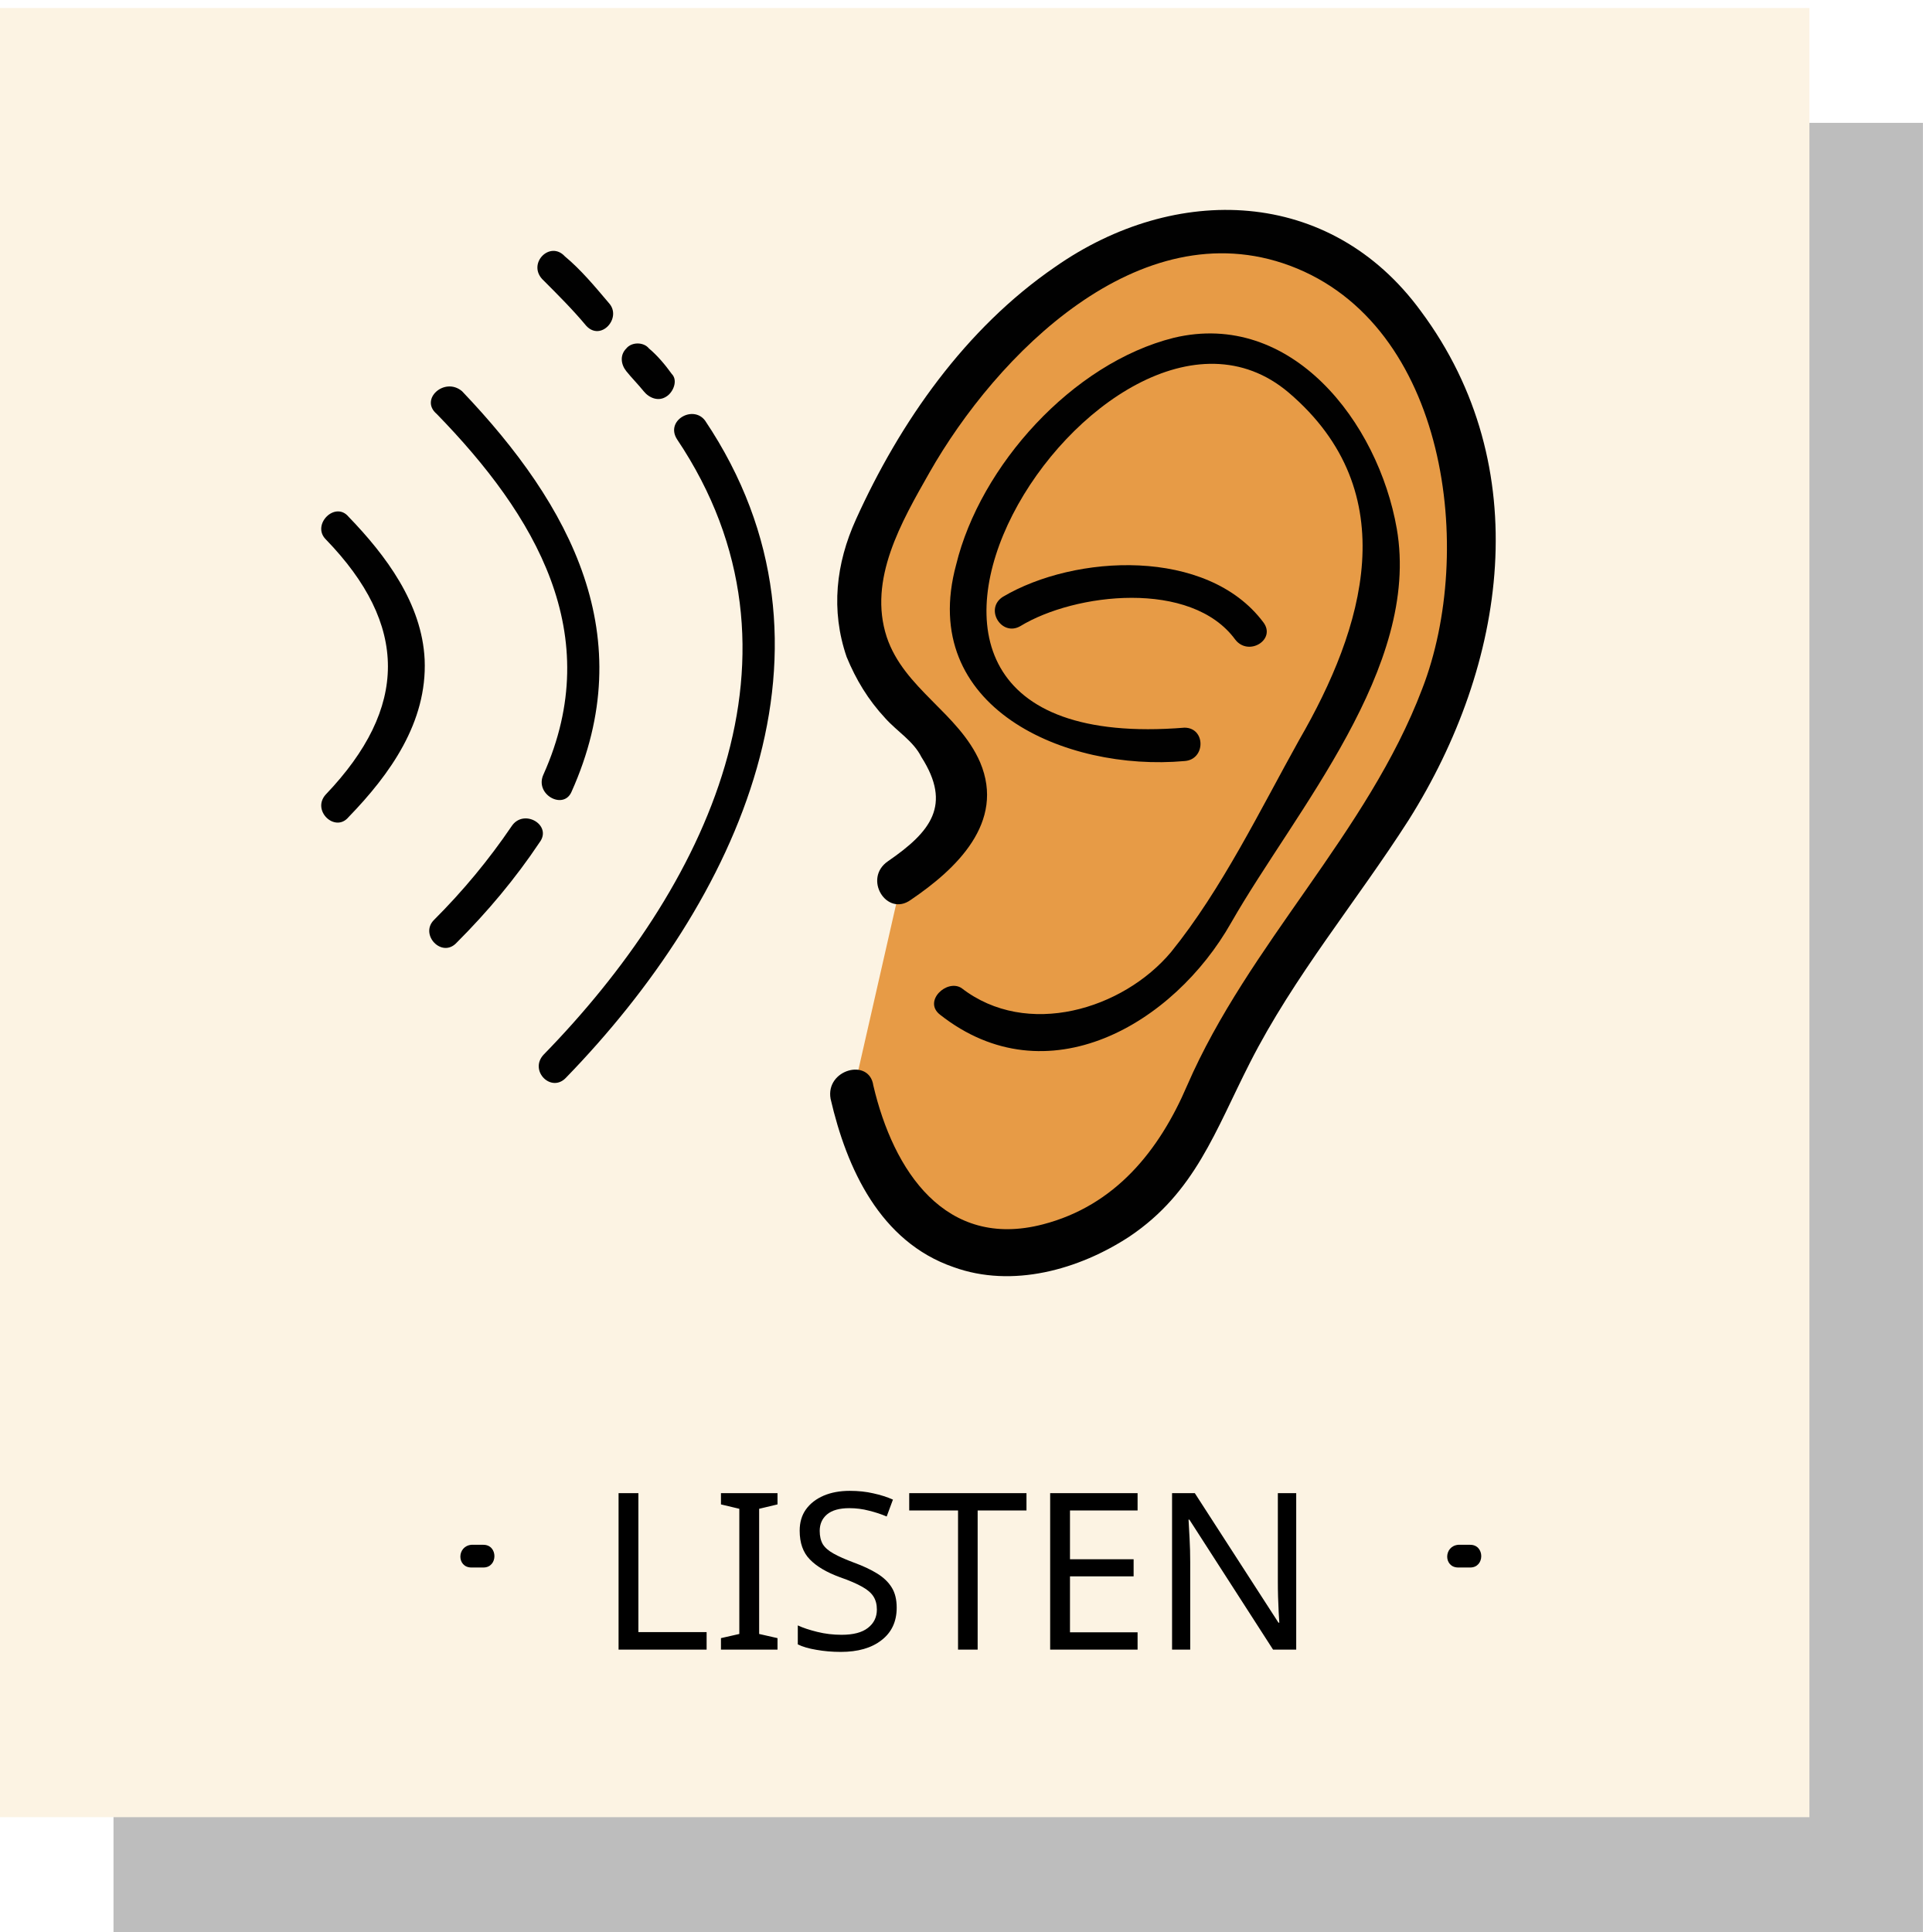
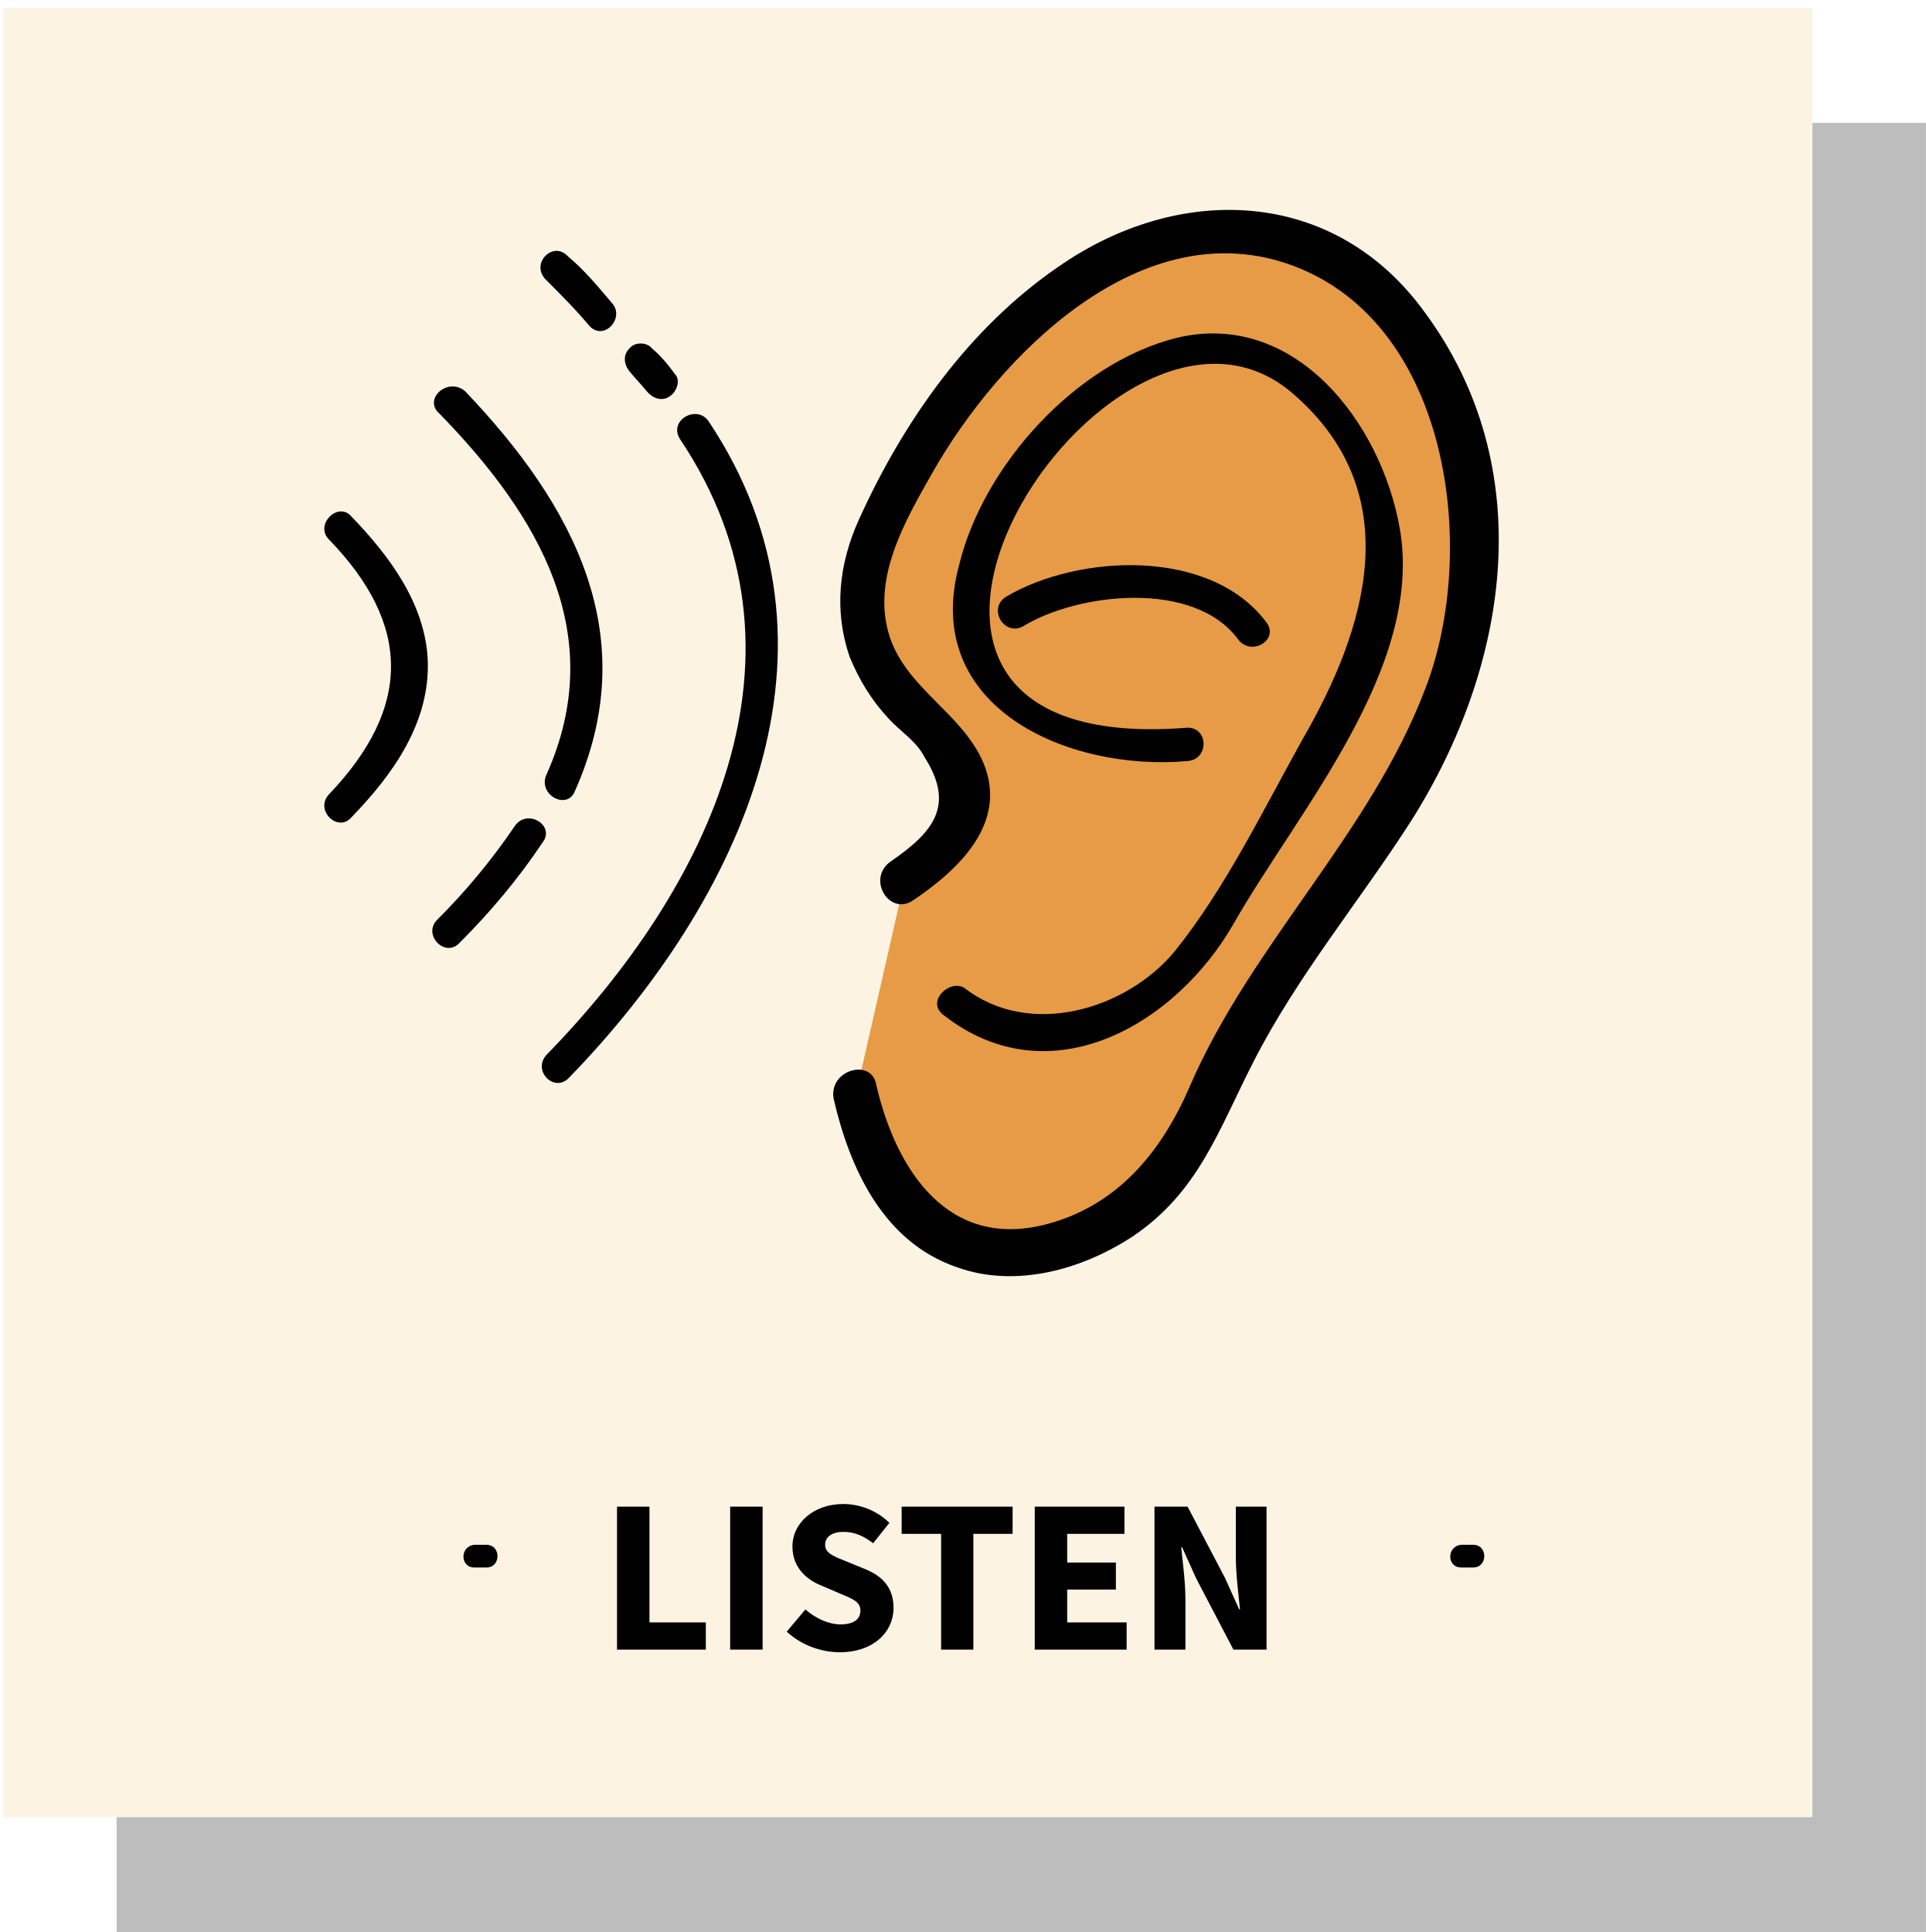
- <svg xmlns="http://www.w3.org/2000/svg" version="1.1" id="Layer_1" x="0px" y="0px" viewBox="0 0 144 144.7" style="enable-background:new 0 0 144 144.7;" xml:space="preserve">
-   <style type="text/css">
- 	.st0{opacity:0.4;fill:#59595A;enable-background:new    ;}
- 	.st1{fill:#FCF3E3;}
- 	.st2{fill:none;}
- 	.st3{font-family:'SourceSansPro-Bold';}
- 	.st4{font-size:16.422px;}
- 	.st5{fill:#E79B46;}
- 	.st6{fill:#010101;}
- </style>
-   <rect x="8.5" y="9.2" class="st0" width="135.5" height="135.5" />
-   <rect y="0.6" class="st1" width="135.5" height="135.5" />
+ <svg xmlns="http://www.w3.org/2000/svg" version="1.1" id="Layer_1" x="0px" y="0px" width="610px" height="612px" viewBox="90.5 0 610 612" enable-background="new 90.5 0 610 612" xml:space="preserve">
+   <rect x="127.431" y="38.911" opacity="0.4" fill="#59595A" enable-background="new    " width="573.088" height="573.089" />
+   <rect x="91.48" y="2.538" fill="#FCF3E3" width="573.089" height="573.089" />
  <g>
    <g>
-       <path d="M35.3,117.4c0.3,0,0.5,0,0.9,0c1.1,0,1.1-1.7,0-1.7c-0.3,0-0.5,0-0.9,0C34.2,115.8,34.2,117.4,35.3,117.4L35.3,117.4z" />
+       <path d="M240.78,496.536c1.269,0,2.114,0,3.806,0c4.652,0,4.652-7.189,0-7.189c-1.269,0-2.115,0-3.806,0    C236.127,489.77,236.127,496.536,240.78,496.536L240.78,496.536z" />
    </g>
  </g>
  <g>
    <g>
-       <path d="M109.2,117.4c0.3,0,0.5,0,0.9,0c1.1,0,1.1-1.7,0-1.7c-0.3,0-0.5,0-0.9,0C108.1,115.8,108.1,117.4,109.2,117.4L109.2,117.4    z" />
+       <path d="M553.335,496.536c1.269,0,2.115,0,3.807,0c4.652,0,4.652-7.189,0-7.189c-1.269,0-2.113,0-3.807,0    C548.683,489.77,548.683,496.536,553.335,496.536L553.335,496.536z" />
    </g>
  </g>
-   <rect x="32.9" y="112" class="st2" width="75.3" height="19.1" />
-   <text transform="matrix(1 0 0 1 44.728 123.5498)" class="st3 st4">LISTEN</text>
+   <rect x="230.629" y="473.697" fill="none" width="318.477" height="80.781" />
+   <g enable-background="new    ">
+     <path d="M285.933,477.26h10.28v36.674h17.851v8.613h-28.13L285.933,477.26L285.933,477.26z" />
+     <path d="M321.772,477.26h10.28v45.287h-10.28V477.26z" />
+     <path d="M345.596,509.836c3.195,2.778,7.362,4.724,11.113,4.724c4.237,0,6.32-1.667,6.32-4.376c0-2.848-2.57-3.751-6.529-5.418   l-5.834-2.5c-4.723-1.876-9.168-5.766-9.168-12.363c0-7.501,6.737-13.476,16.114-13.476c5.209,0,10.697,2.084,14.586,5.975   l-5.14,6.459c-2.987-2.292-5.834-3.611-9.446-3.611c-3.473,0-5.765,1.528-5.765,4.098c0,2.778,2.987,3.751,6.946,5.35l5.765,2.36   c5.487,2.224,8.96,5.904,8.96,12.294c0,7.502-6.251,14.031-17.017,14.031c-5.904,0-12.155-2.223-16.809-6.529L345.596,509.836z" />
+     <path d="M388.589,485.873h-12.502v-8.613h35.146v8.613H398.8v36.674h-10.21L388.589,485.873L388.589,485.873z" />
+     <path d="M418.246,477.26h28.409v8.613h-18.129v9.099h15.42v8.544h-15.42v10.418h18.822v8.613h-29.104L418.246,477.26   L418.246,477.26z" />
+     <path d="M456.17,477.26h10.487l11.809,22.505l4.516,10.002h0.276c-0.485-4.793-1.318-11.183-1.318-16.53V477.26h9.724v45.287   h-10.488l-11.808-22.574l-4.445-9.861h-0.277c0.486,5.001,1.319,11.044,1.319,16.392v16.045h-9.793L456.17,477.26L456.17,477.26z" />
+   </g>
  <g>
-     <path class="st5" d="M63.9,81.8c4,19.3,22.3,12.1,26.4,1.3c6.3-17,26-28.7,18.5-51.5c-7.5-22.6-32-17.9-43.4,8.8   c-1.9,4.4-1.1,9.6,4,14.1c5.1,4.4,3.1,8.2-1.9,11.5" />
+     <path fill="#E79B46" d="M361.742,345.968c16.917,81.629,94.315,51.177,111.657,5.499c26.646-71.901,109.966-121.385,78.244-217.816   c-31.721-95.585-135.342-75.707-183.558,37.219c-8.036,18.61-4.652,40.603,16.917,59.635c21.57,18.61,13.112,34.682-8.036,48.639" />
    <g>
-       <path class="st6" d="M62.2,82.3c1.2,5.2,3.7,10.7,9.2,12.6c4.4,1.6,9.4,0.2,13.2-2.3c4.9-3.3,6.4-7.9,9-13    c3.3-6.5,8-12.1,11.9-18.2c7.3-11.6,9.6-26.4,0.9-38.1C99.6,14,88,13.7,79,20c-6.7,4.6-11.6,11.6-14.9,18.9    c-1.5,3.3-1.9,6.8-0.7,10.3c0.7,1.7,1.6,3.2,2.9,4.6c0.9,1,2.1,1.7,2.7,2.9c2.3,3.6,0.7,5.6-2.5,7.8c-1.9,1.3-0.1,4.2,1.7,2.9    c3.4-2.3,7.1-5.8,5.2-10.3c-1.6-3.7-5.7-5.5-7-9.4c-1.4-4.3,1.1-8.6,3.2-12.3c5-8.8,15.7-19.7,27-15.5    c11.8,4.4,13.9,21.4,9.9,31.7c-4.1,10.8-13,19.1-17.6,29.7c-2.1,4.9-5.4,9-10.8,10.4c-7.3,1.9-11.2-4-12.7-10.4    C65.1,79.2,61.8,80.1,62.2,82.3L62.2,82.3z" />
+       <path fill="#010101" d="M354.552,348.083c5.075,21.993,15.648,45.255,38.911,53.291c18.61,6.767,39.756,0.846,55.829-9.728    c20.725-13.957,27.068-33.413,38.064-54.983c13.958-27.491,33.836-51.176,50.331-76.976    c30.875-49.062,40.603-111.657,3.807-161.142c-28.761-39.334-77.822-40.603-115.887-13.957    c-28.339,19.456-49.063,49.062-63.02,79.937c-6.344,13.957-8.036,28.76-2.96,43.563c2.96,7.19,6.767,13.534,12.265,19.456    c3.807,4.229,8.882,7.19,11.419,12.265c9.728,15.226,2.961,23.685-10.573,32.99c-8.036,5.499-0.423,17.764,7.19,12.266    c14.38-9.728,30.029-24.531,21.993-43.563c-6.767-15.649-24.107-23.262-29.606-39.757c-5.921-18.187,4.652-36.373,13.534-52.022    c21.147-37.219,66.403-83.32,114.195-65.556c49.907,18.609,58.789,90.51,41.872,134.073    c-17.341,45.678-54.983,80.782-74.438,125.613c-8.883,20.726-22.84,38.064-45.679,43.986    c-30.875,8.036-47.37-16.918-53.714-43.986C366.817,334.972,352.86,338.778,354.552,348.083L354.552,348.083z" />
    </g>
  </g>
  <g>
    <g>
-       <path class="st6" d="M70.4,76c8,6.3,17.5,0.7,21.8-6.9c4.8-8.4,14.2-19.1,12.4-29.5c-1.4-8-7.9-16.4-16.7-14.3    c-7.6,1.9-14.5,9.6-16.3,17C68.7,53,79.8,57.8,88.7,57c1.6-0.1,1.6-2.5,0-2.5c-31,2.5-5.9-36.7,7.8-25.1c8.8,7.5,5.6,17.7,0.8,26    c-2.9,5.2-5.8,11.2-9.6,15.9c-3.6,4.3-10.8,6.5-15.7,2.7C70.9,73.3,69.1,75,70.4,76L70.4,76z" />
+       <path fill="#010101" d="M389.233,321.438c33.835,26.646,74.015,2.962,92.202-29.183c20.303-35.527,60.06-80.782,52.445-124.769    c-5.921-33.835-33.413-69.363-70.632-60.481c-32.145,8.036-61.327,40.603-68.94,71.9c-12.265,45.255,34.681,65.556,72.324,62.173    c6.768-0.423,6.768-10.574,0-10.574c-131.113,10.574-24.954-155.22,32.989-106.159c37.22,31.721,23.686,74.861,3.384,109.965    c-12.266,21.993-24.531,47.37-40.603,67.248c-15.228,18.187-45.679,27.492-66.402,11.418    C391.348,310.018,383.734,317.208,389.233,321.438L389.233,321.438z" />
    </g>
  </g>
  <g>
    <g>
-       <path class="st6" d="M76.4,46.9c4.1-2.5,12.8-3.5,16.1,1c1,1.3,3.1,0,2.1-1.3c-4.2-5.6-14.1-5.1-19.5-1.9    C73.7,45.6,75,47.7,76.4,46.9L76.4,46.9z" />
+       <path fill="#010101" d="M414.609,198.361c17.341-10.574,54.137-14.803,68.094,4.229c4.229,5.498,13.111,0,8.882-5.499    c-17.764-23.685-59.635-21.57-82.474-8.036C403.19,192.862,408.688,201.744,414.609,198.361L414.609,198.361z" />
    </g>
  </g>
  <g>
    <g>
-       <path class="st6" d="M24.4,40.4c6.2,6.4,6.2,12.6,0,19.1c-1.1,1.2,0.7,2.9,1.7,1.7c3.1-3.2,5.9-7.1,5.7-11.8    c-0.2-4.2-2.9-7.8-5.7-10.7C25.1,37.5,23.3,39.3,24.4,40.4L24.4,40.4z" />
+       <path fill="#010101" d="M194.679,170.869c26.223,27.069,26.223,53.291,0,80.783c-4.652,5.075,2.96,12.265,7.19,7.19    c13.111-13.534,24.954-30.029,24.108-49.907c-0.846-17.764-12.266-32.99-24.108-45.255    C197.639,158.604,190.026,166.217,194.679,170.869L194.679,170.869z" />
    </g>
  </g>
  <g>
    <g>
-       <path class="st6" d="M38.3,61.9c-1.7,2.5-3.6,4.8-5.8,7c-1.1,1.1,0.6,2.9,1.7,1.7c2.3-2.3,4.4-4.8,6.2-7.5    C41.4,61.8,39.2,60.5,38.3,61.9L38.3,61.9z" />
+       <path fill="#010101" d="M253.468,261.802c-7.19,10.574-15.226,20.301-24.531,29.606c-4.652,4.653,2.538,12.266,7.19,7.19    c9.728-9.728,18.61-20.301,26.223-31.721C266.579,261.379,257.274,255.881,253.468,261.802L253.468,261.802z" />
    </g>
  </g>
  <g>
    <g>
-       <path class="st6" d="M32.7,31c7.4,7.6,12.7,16.5,8,27c-0.7,1.5,1.5,2.7,2.1,1.3c5.2-11.6,0-21.4-8.2-30    C33.3,28.2,31.4,29.9,32.7,31L32.7,31z" />
+       <path fill="#010101" d="M229.783,131.113c31.298,32.144,53.714,69.786,33.835,114.195c-2.961,6.344,6.344,11.419,8.882,5.498    c21.993-49.062,0-90.51-34.682-126.883C232.321,119.27,224.285,126.46,229.783,131.113L229.783,131.113z" />
    </g>
  </g>
  <g>
    <g>
-       <path class="st6" d="M50.7,32.9c10.8,16.1,2.1,33.7-10,46.1c-1.1,1.2,0.6,2.9,1.7,1.7c12.8-13.2,21.8-32.2,10.4-49.2    C51.9,30.3,49.8,31.5,50.7,32.9L50.7,32.9z" />
+       <path fill="#010101" d="M305.913,139.148c45.678,68.094,8.882,142.532-42.294,194.978c-4.652,5.075,2.538,12.266,7.19,7.189    c54.137-55.829,92.202-136.188,43.986-208.088C310.988,128.152,302.106,133.228,305.913,139.148L305.913,139.148z" />
    </g>
  </g>
  <g>
    <g>
-       <path class="st6" d="M46.9,27.8c0.4,0.5,0.9,1,1.3,1.5s1.1,0.8,1.7,0.4c0.5-0.3,0.9-1.2,0.4-1.7c-0.5-0.7-1.1-1.4-1.7-1.9    c-0.4-0.5-1.3-0.5-1.7,0C46.4,26.6,46.5,27.3,46.9,27.8L46.9,27.8z" />
+       <path fill="#010101" d="M289.841,117.579c1.692,2.115,3.807,4.229,5.499,6.344c1.692,2.114,4.652,3.383,7.19,1.691    c2.115-1.269,3.807-5.075,1.692-7.19c-2.115-2.96-4.652-5.921-7.19-8.036c-1.692-2.115-5.499-2.115-7.19,0    C287.727,112.503,288.149,115.464,289.841,117.579L289.841,117.579z" />
    </g>
  </g>
  <g>
    <g>
-       <path class="st6" d="M40.6,20.9c1.2,1.2,2.3,2.3,3.3,3.5c1.1,1.2,2.7-0.6,1.7-1.7c-1.1-1.3-2.1-2.5-3.3-3.5    C41.2,18,39.5,19.7,40.6,20.9L40.6,20.9z" />
+       <path fill="#010101" d="M263.196,88.396c5.075,5.075,9.728,9.728,13.957,14.803c4.652,5.075,11.419-2.538,7.19-7.19    c-4.652-5.499-8.882-10.574-13.957-14.803C265.733,76.13,258.543,83.32,263.196,88.396L263.196,88.396z" />
    </g>
  </g>
</svg>
